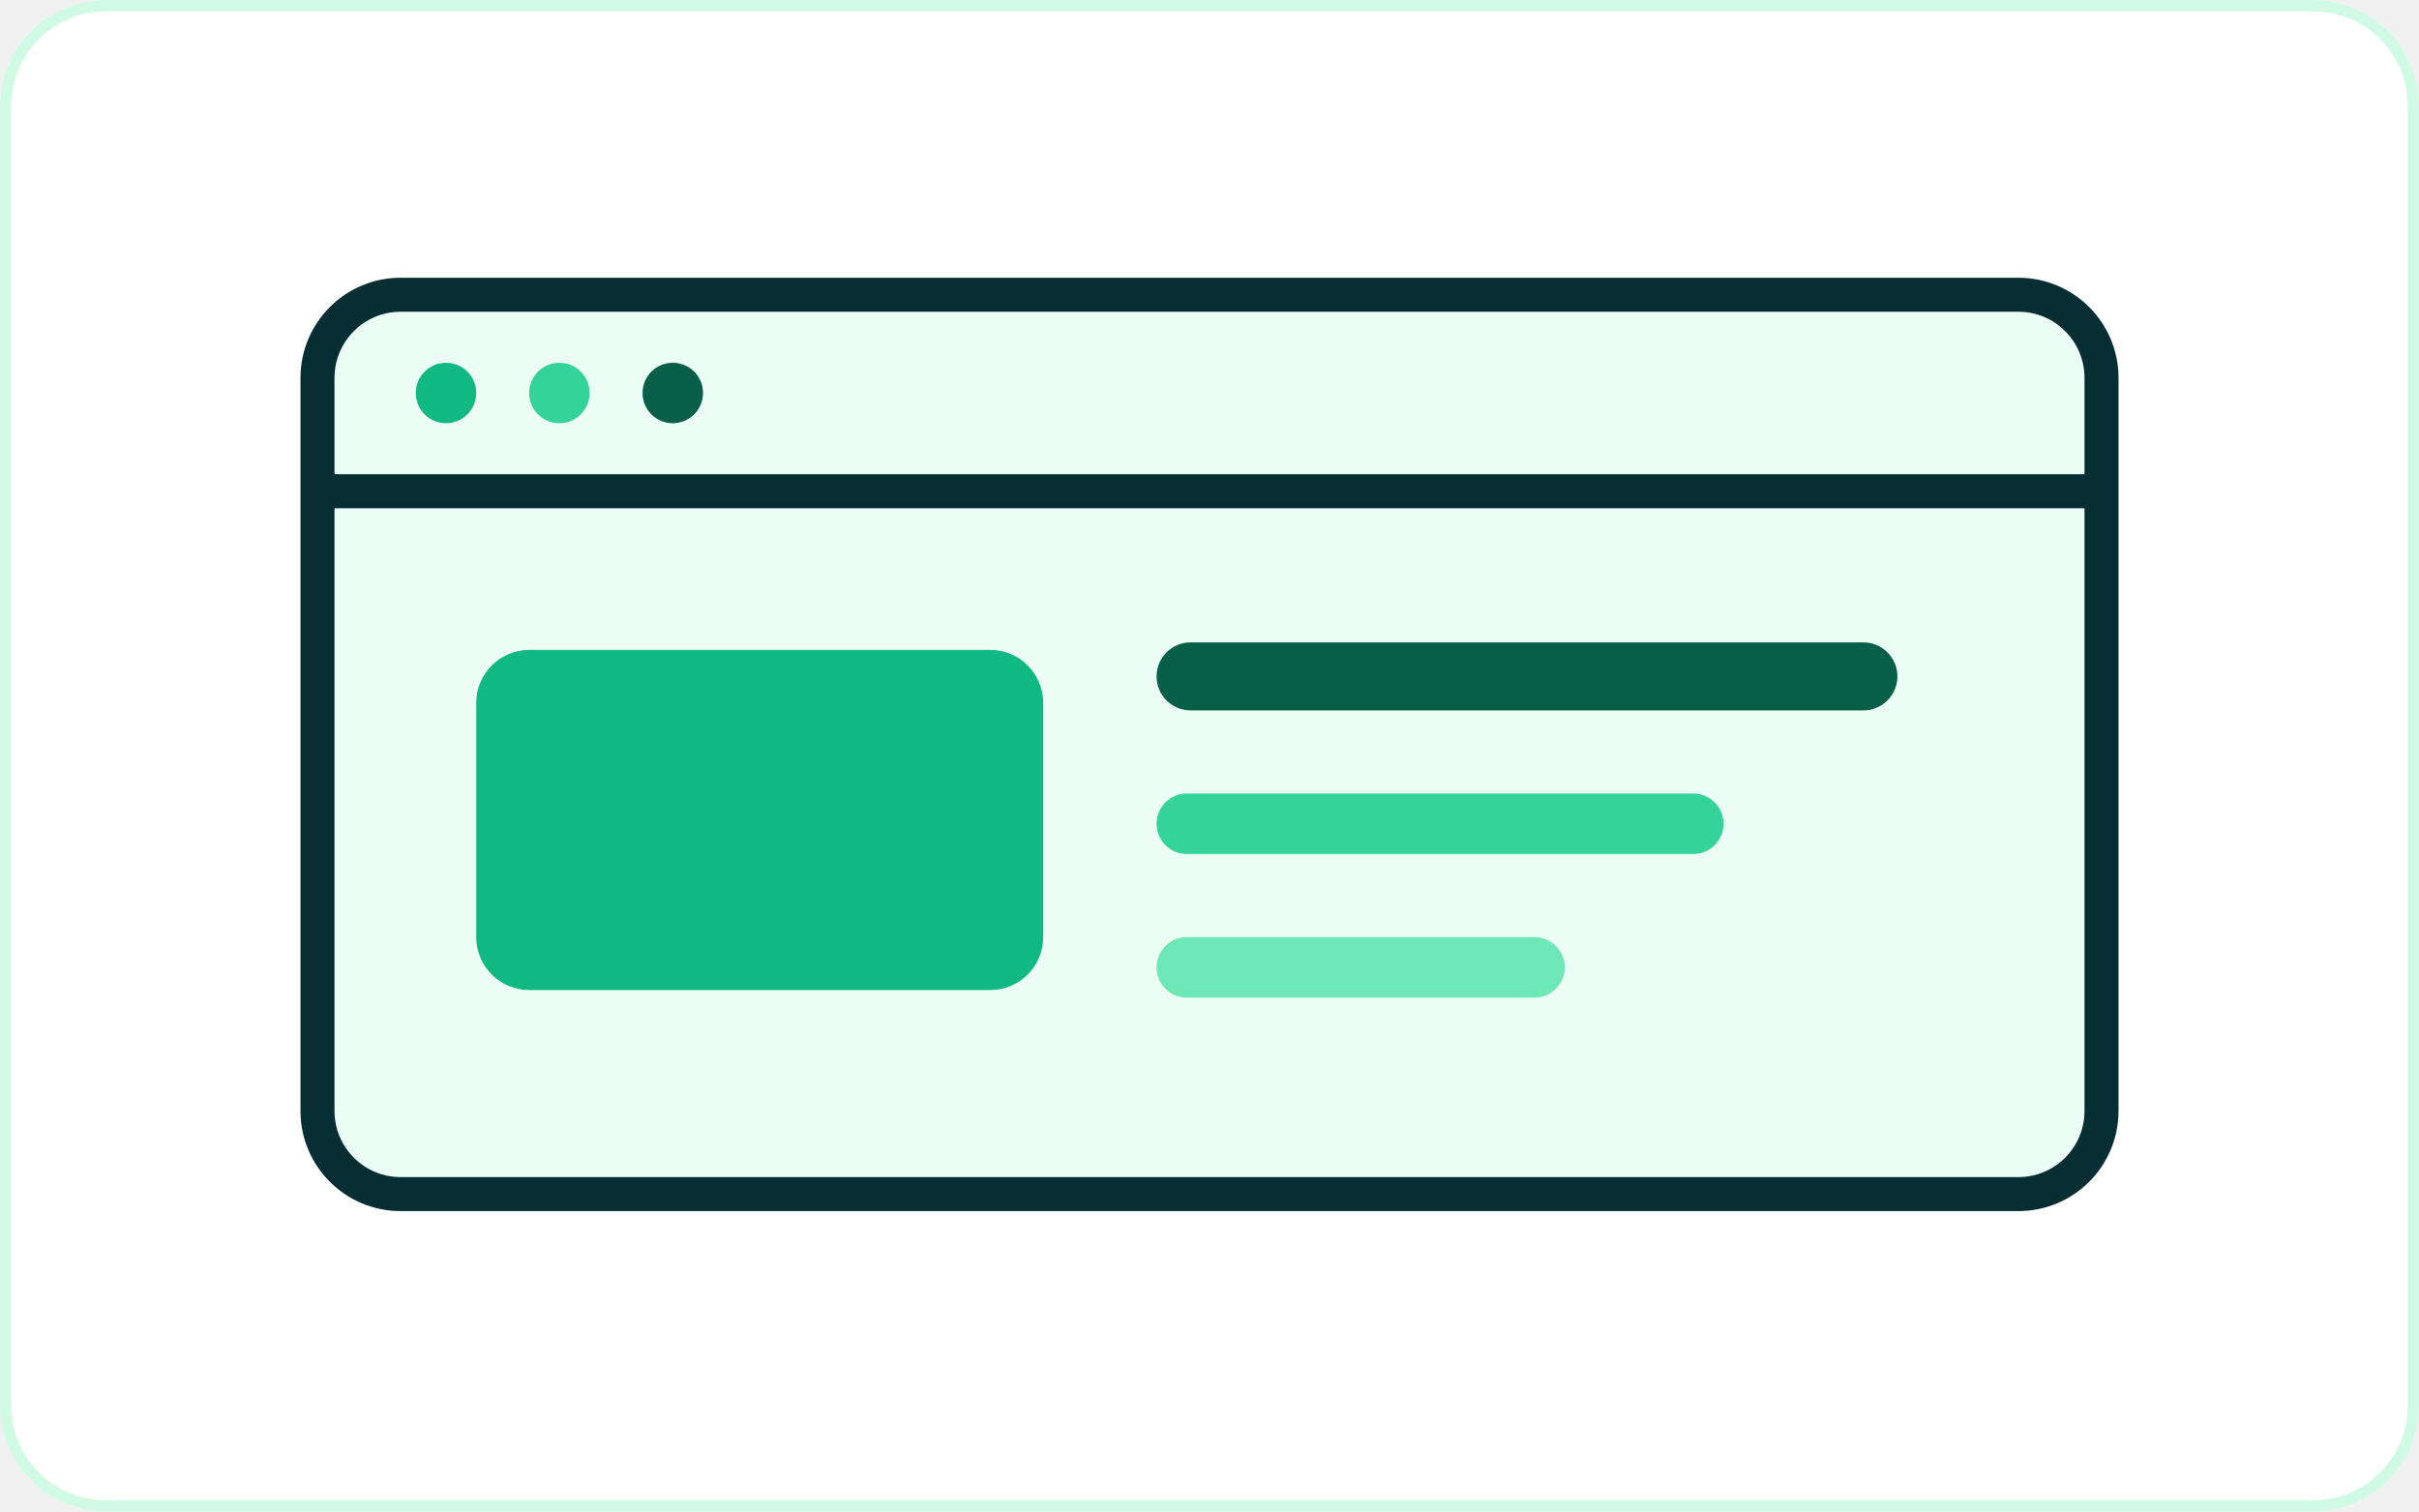
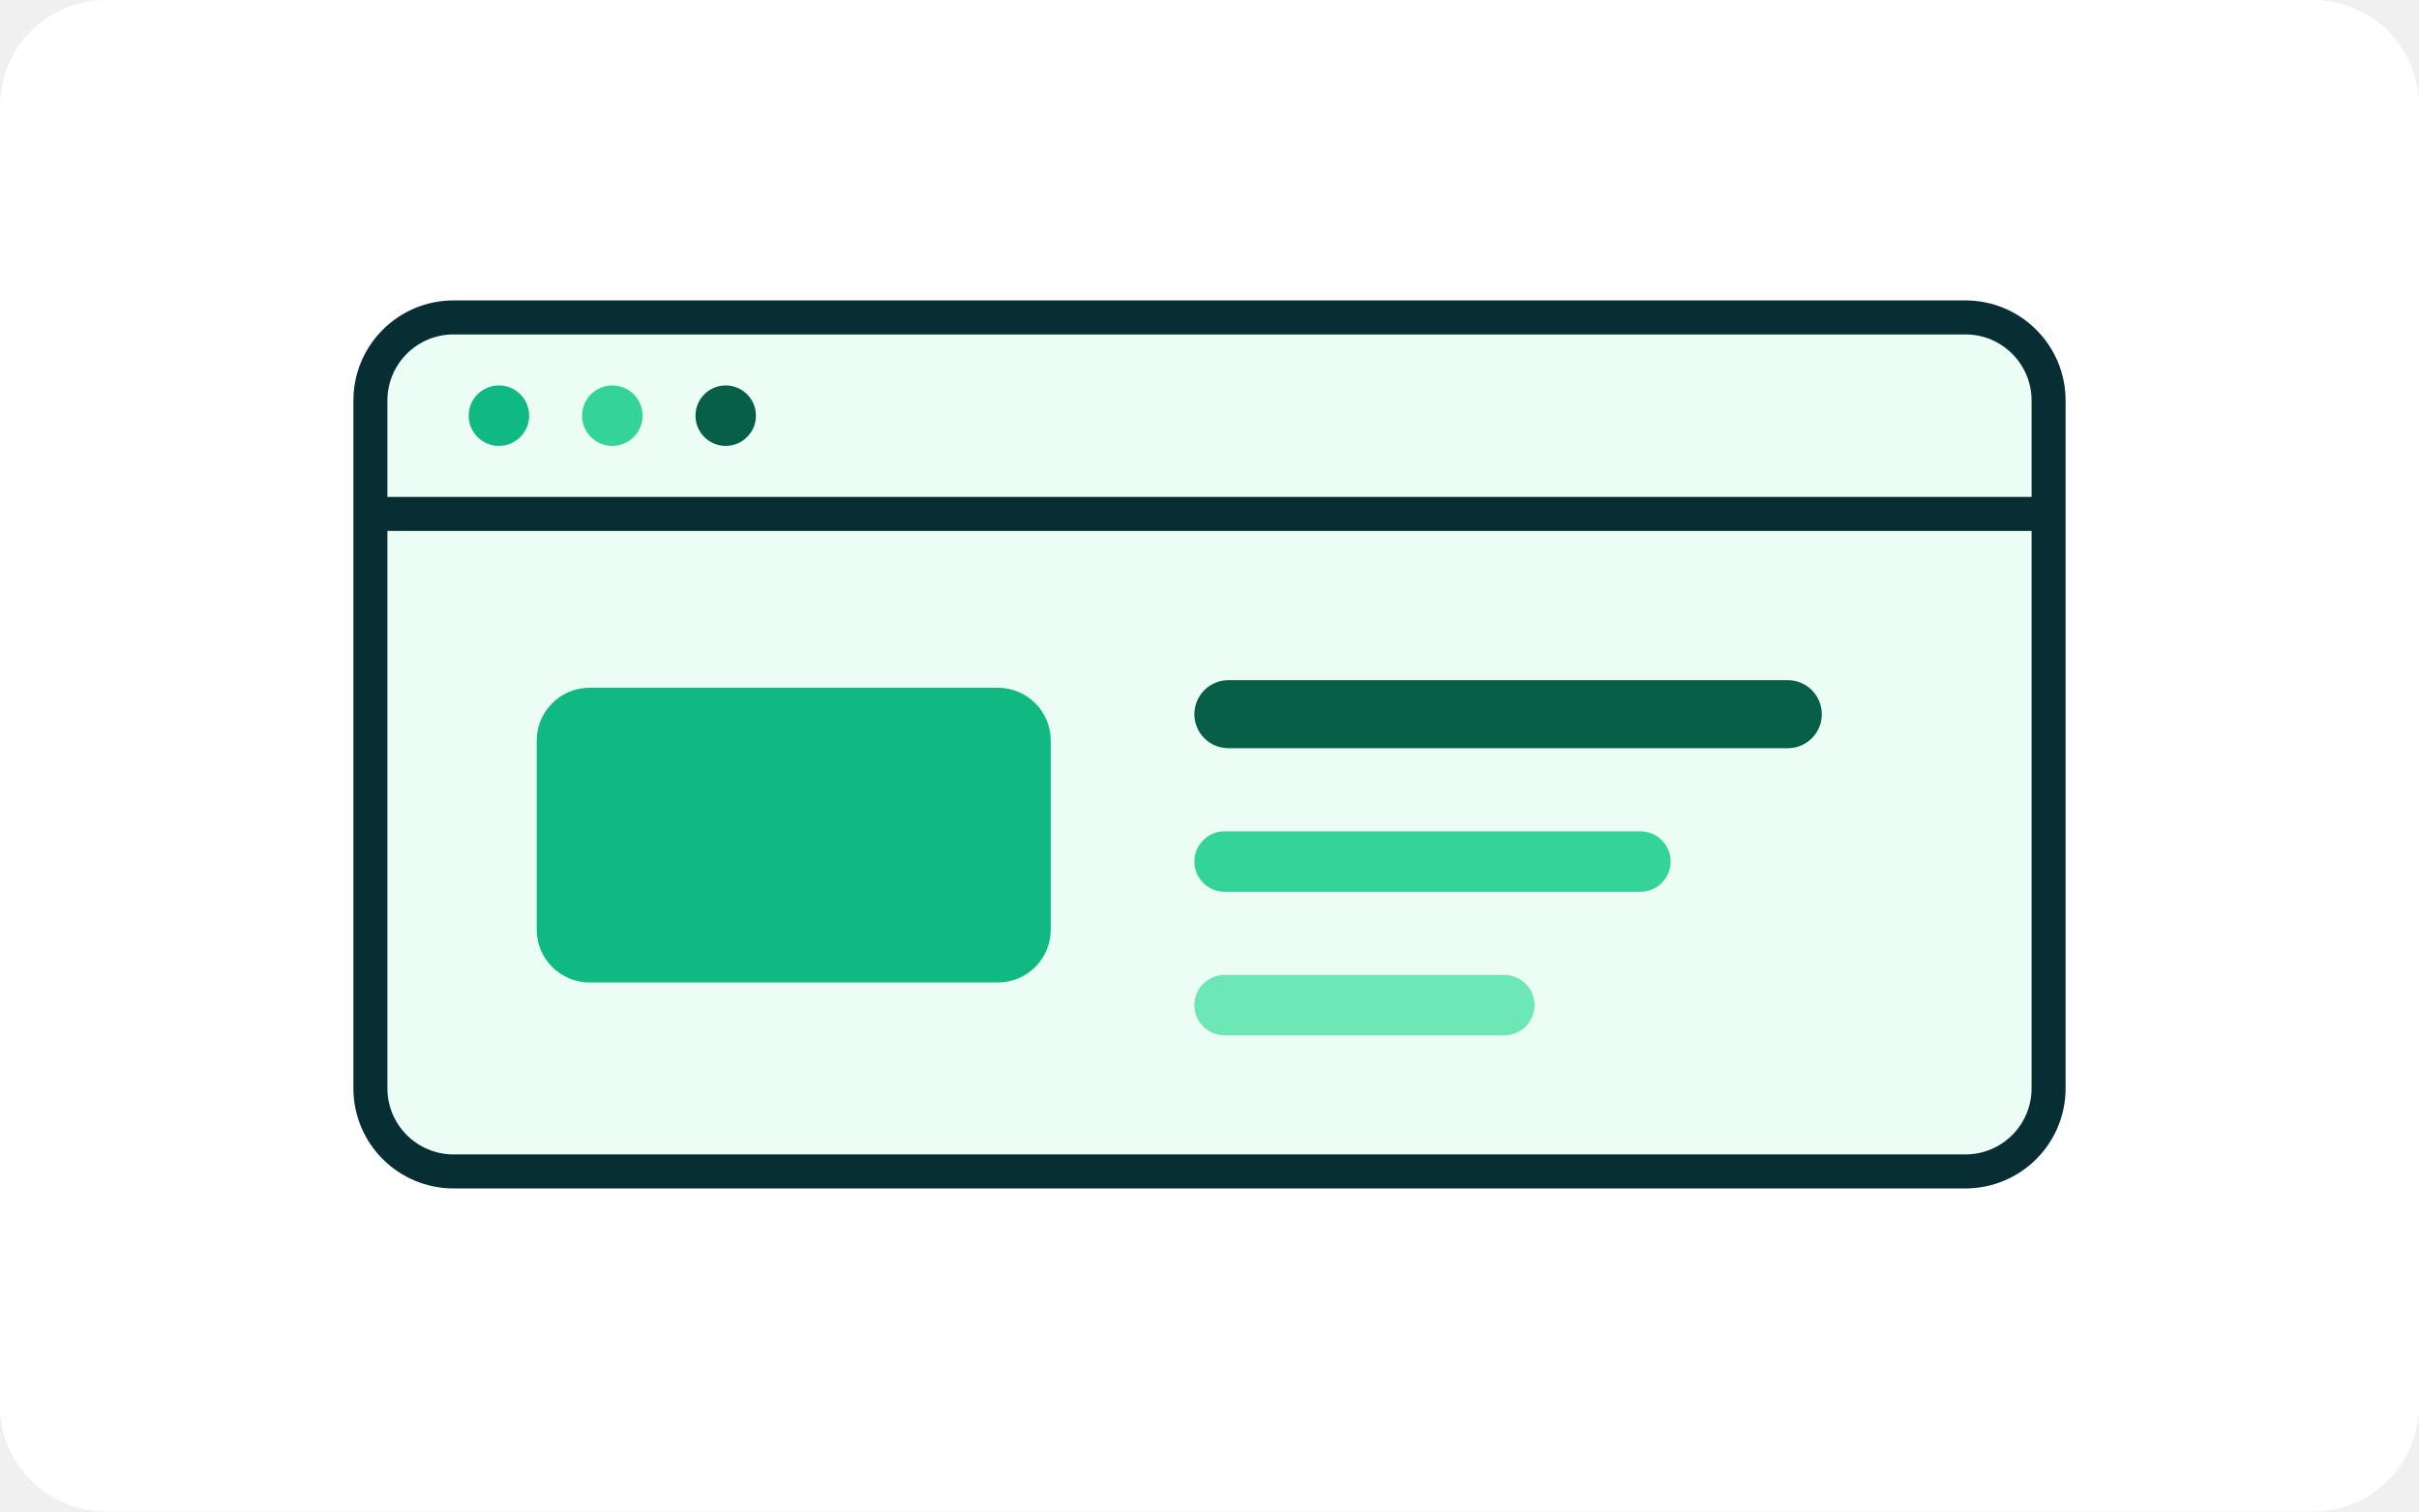
<svg xmlns="http://www.w3.org/2000/svg" viewBox="0 0 640 400" role="img" aria-label="Website abstract preview">
  <rect width="640" height="400" rx="28" fill="#ffffff" />
-   <rect x="1.5" y="1.5" width="637" height="397" rx="26.5" fill="none" stroke="#d1fae5" stroke-width="3" />
-   <g transform="translate(84 78)">
-     <rect x="0" y="0" width="472" height="238" rx="22" fill="#ecfdf5" stroke="#072E33" stroke-width="9" />
-     <path d="M0 52h472" stroke="#072E33" stroke-width="9" />
+   <g transform="translate(98 84)">
+     <rect x="0" y="0" width="444" height="226" rx="22" fill="#ecfdf5" stroke="#072E33" stroke-width="9" />
+     <path d="M0 52h444" stroke="#072E33" stroke-width="9" />
    <circle cx="34" cy="26" r="8" fill="#10b981" />
    <circle cx="64" cy="26" r="8" fill="#34d399" />
    <circle cx="94" cy="26" r="8" fill="#065f46" />
-     <rect x="42" y="94" width="150" height="90" rx="14" fill="#10b981" />
-     <rect x="222" y="92" width="196" height="18" rx="9" fill="#065f46" />
-     <rect x="222" y="132" width="150" height="16" rx="8" fill="#34d399" />
-     <rect x="222" y="170" width="108" height="16" rx="8" fill="#6ee7b7" />
+     <rect x="44" y="98" width="136" height="78" rx="14" fill="#10b981" />
+     <rect x="218" y="96" width="166" height="18" rx="9" fill="#065f46" />
+     <rect x="218" y="136" width="126" height="16" rx="8" fill="#34d399" />
+     <rect x="218" y="174" width="90" height="16" rx="8" fill="#6ee7b7" />
  </g>
</svg>
